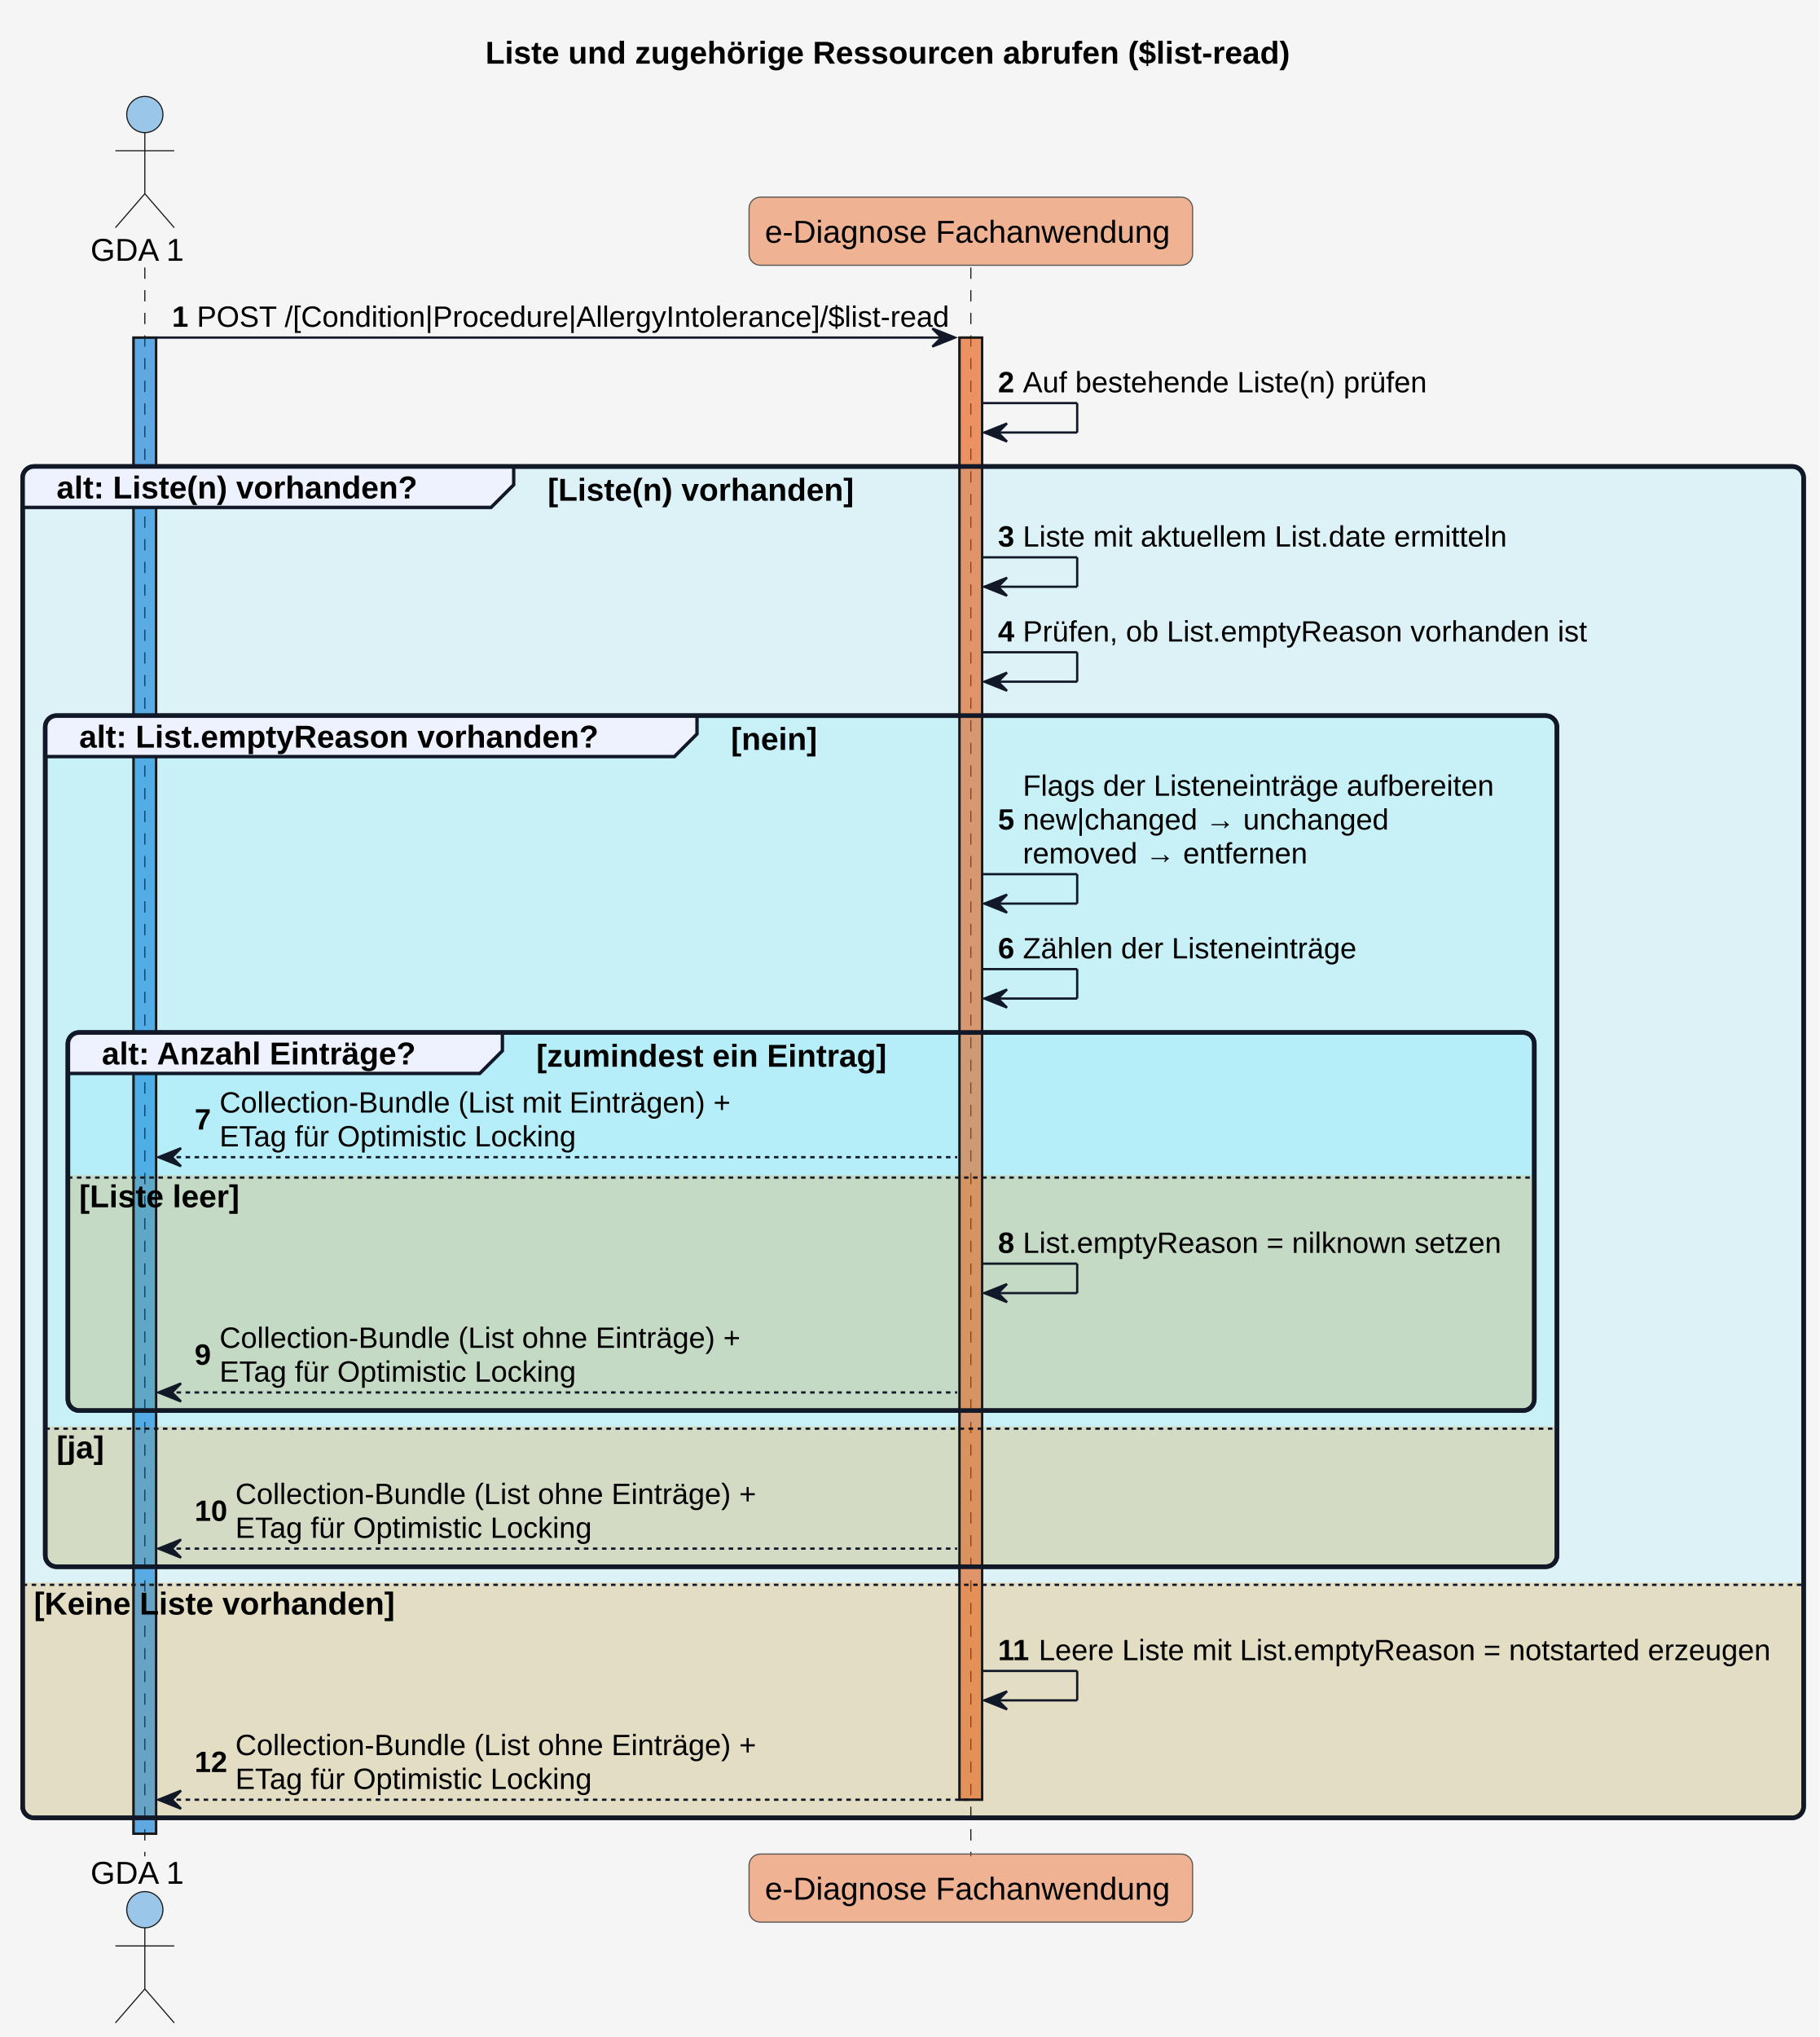
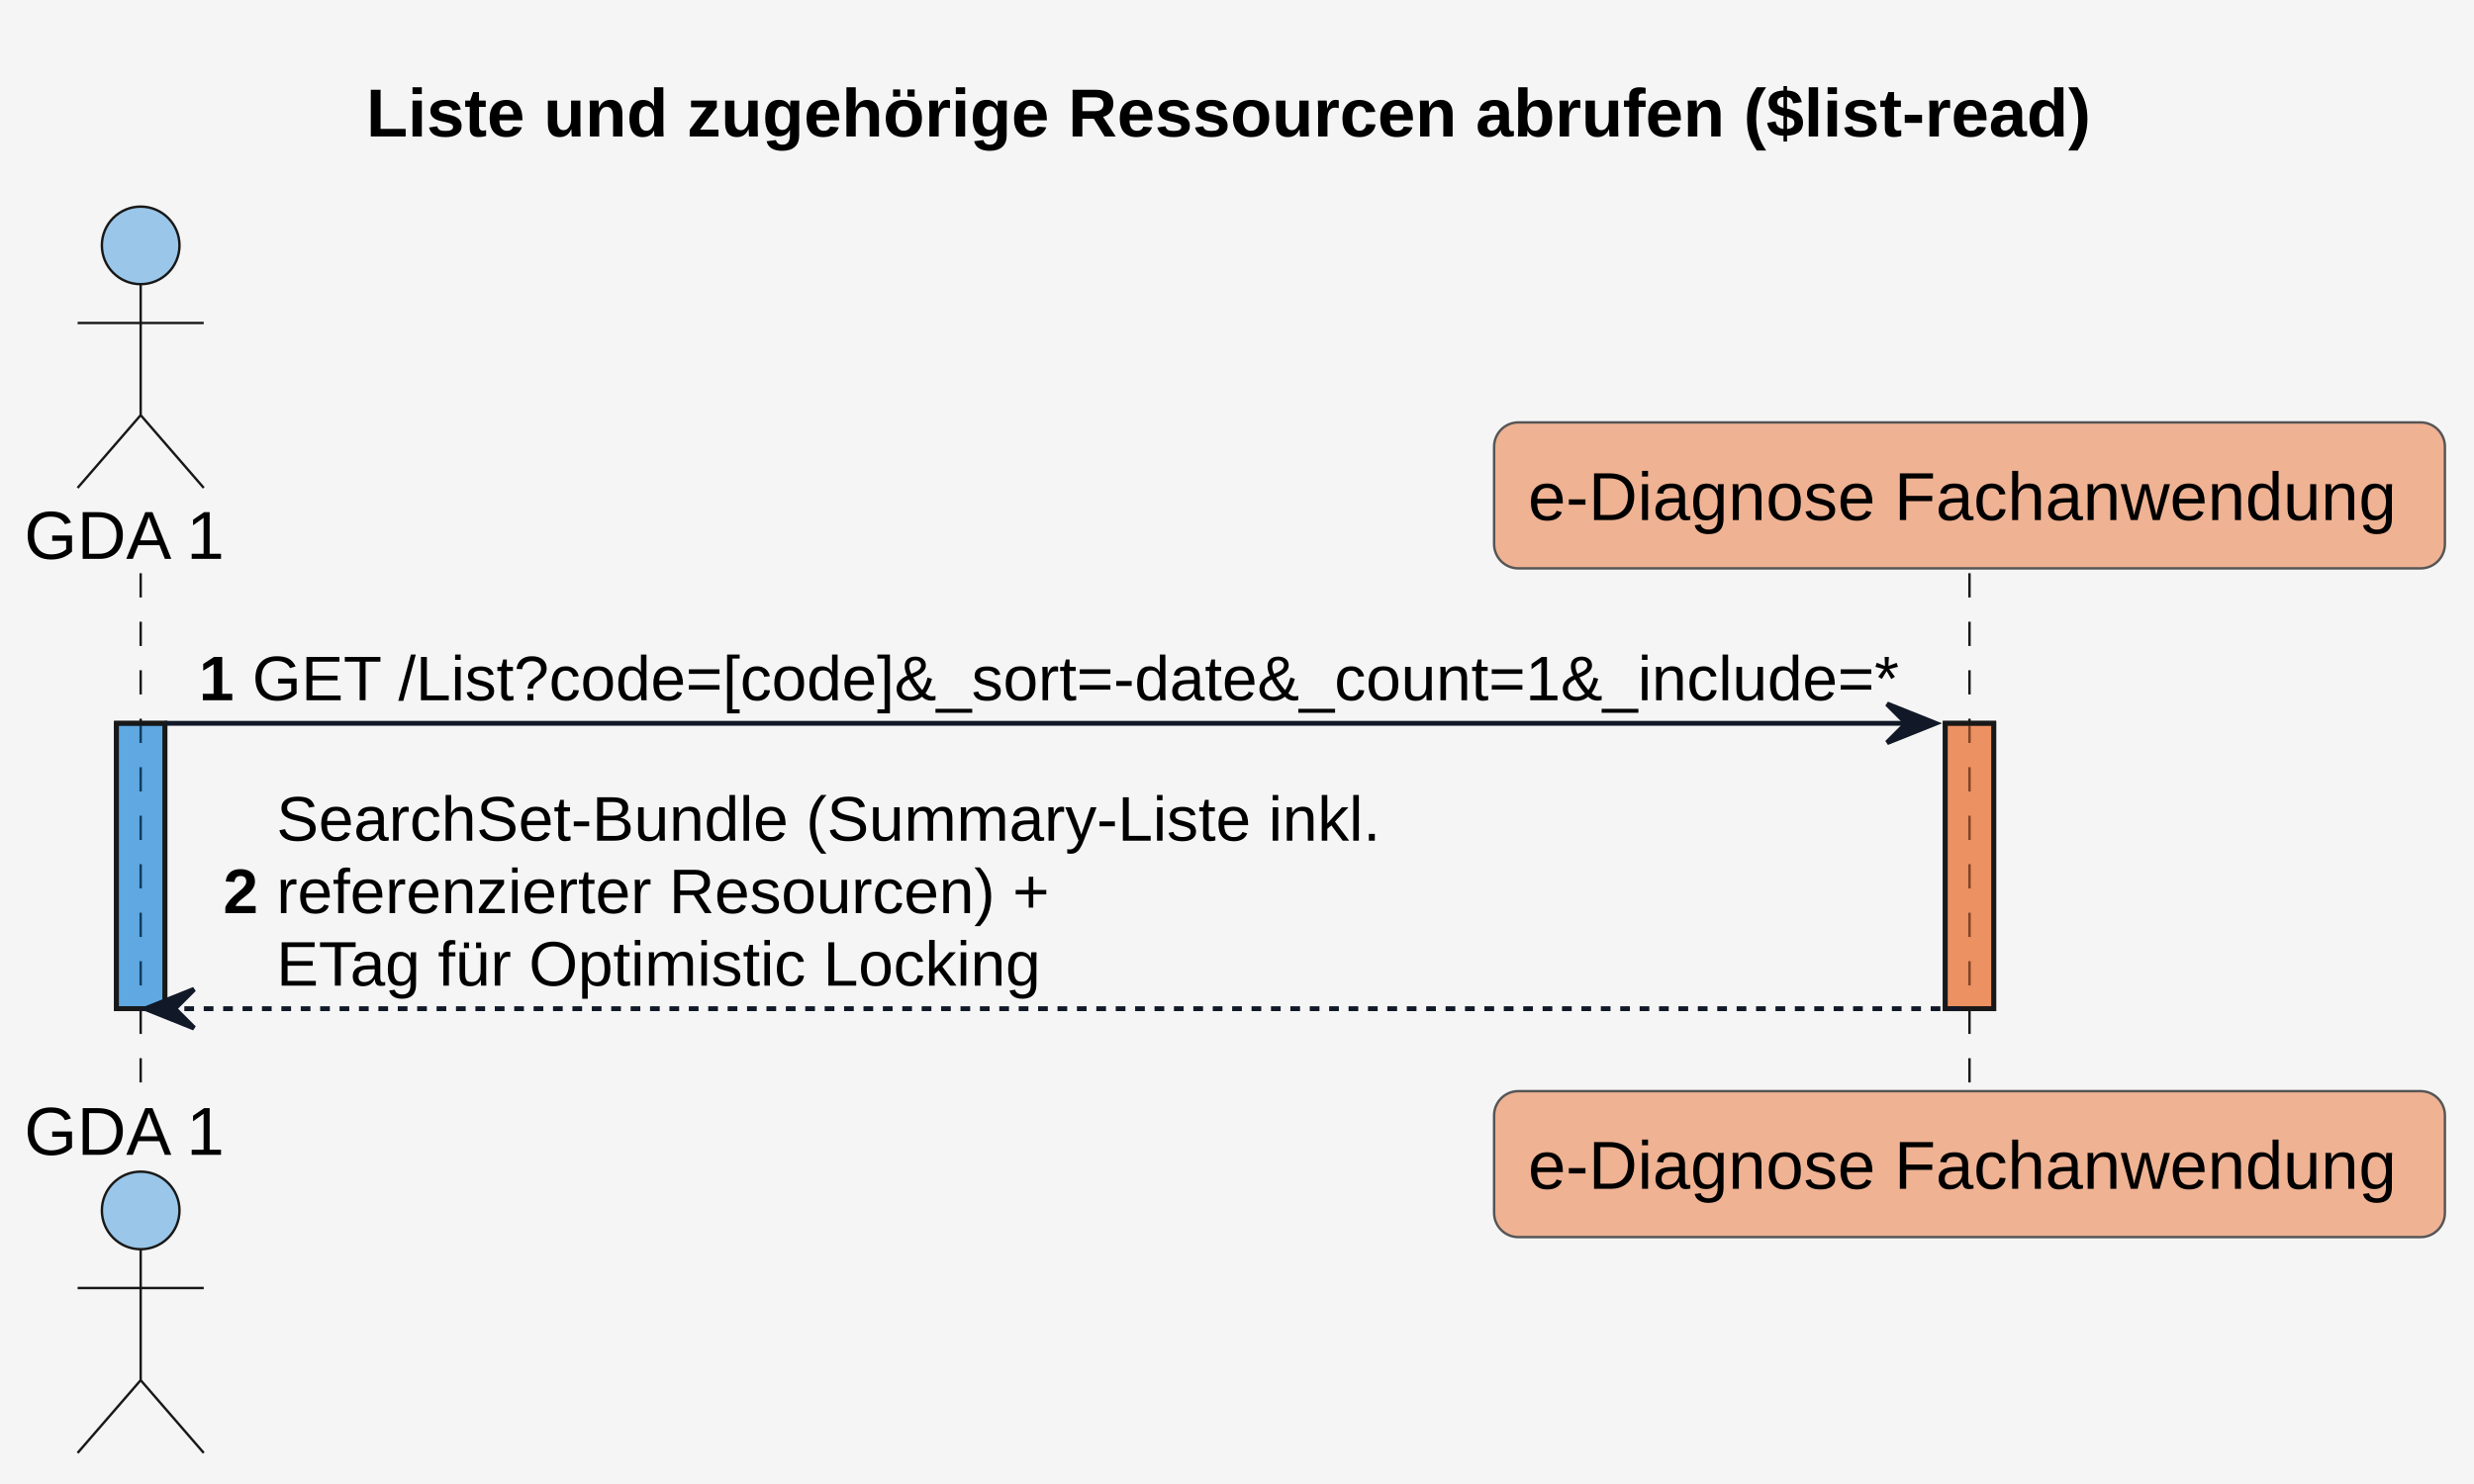
- <svg xmlns="http://www.w3.org/2000/svg" contentStyleType="text/css" height="900px" preserveAspectRatio="none" style="width:804px;height:900px;background:#F5F5F5;" version="1.1" viewBox="0 0 804 900" width="804px" zoomAndPan="magnify">
+ <svg xmlns="http://www.w3.org/2000/svg" contentStyleType="text/css" height="306px" preserveAspectRatio="none" style="width:510px;height:306px;background:#F5F5F5;" version="1.1" viewBox="0 0 510 306" width="510px" zoomAndPan="magnify">
  <defs />
  <g>
-     <rect fill="#F5F5F5" height="900" style="stroke:none;stroke-width:1.0;" width="804" x="0" y="0" />
-     <text fill="#000000" font-family="Arial" font-size="14" font-weight="bold" lengthAdjust="spacing" textLength="377" x="214.5" y="28.132">Liste und zugehörige Ressourcen abrufen ($list-read)</text>
-     <rect fill="#0078D4" fill-opacity="0.376" height="661.016" style="stroke:#181818;stroke-width:1.0;" width="10" x="59" y="149.146" />
-     <rect fill="#E97132" fill-opacity="0.502" height="646.016" style="stroke:#181818;stroke-width:1.0;" width="10" x="424" y="149.146" />
-     <rect fill="#50E6FF" fill-opacity="0.145" height="597.067" rx="5" ry="5" style="stroke:#111827;stroke-width:2.0;" width="787" x="10" y="206.095" />
-     <rect fill="#50E6FF" fill-opacity="0.145" height="376.028" rx="5" ry="5" style="stroke:#111827;stroke-width:2.0;" width="668" x="20" y="316.19" />
-     <rect fill="#50E6FF" fill-opacity="0.145" height="167.04" rx="5" ry="5" style="stroke:#111827;stroke-width:2.0;" width="648" x="30" y="456.182" />
-     <path d="M30,519.276 L678,519.276 L678,618.221 A5,5 0 0 1 673,623.221 L35,623.221 A5,5 0 0 1 30,618.221 L30,519.276 " fill="#FF8C00" fill-opacity="0.208" style="stroke:none;stroke-width:1.0;" />
-     <path d="M20,630.221 L688,630.221 L688,687.217 A5,5 0 0 1 683,692.217 L25,692.217 A5,5 0 0 1 20,687.217 L20,630.221 " fill="#FF8C00" fill-opacity="0.208" style="stroke:none;stroke-width:1.0;" />
-     <path d="M10,699.217 L797,699.217 L797,798.162 A5,5 0 0 1 792,803.162 L15,803.162 A5,5 0 0 1 10,798.162 L10,699.217 " fill="#FF8C00" fill-opacity="0.208" style="stroke:none;stroke-width:1.0;" />
-     <line style="stroke:#181818;stroke-width:0.5;stroke-dasharray:5.0,5.0;" x1="64" x2="64" y1="118.197" y2="820.162" />
-     <line style="stroke:#181818;stroke-width:0.5;stroke-dasharray:5.0,5.0;" x1="429" x2="429" y1="118.197" y2="820.162" />
-     <text fill="#000000" font-family="Arial" font-size="14" lengthAdjust="spacing" textLength="42" x="40" y="115.231">GDA 1</text>
-     <ellipse cx="64" cy="50.599" fill="#0078D4" fill-opacity="0.376" rx="8" ry="8" style="stroke:#181818;stroke-width:0.5;" />
-     <path d="M64,58.599 L64,85.599 M51,66.599 L77,66.599 M64,85.599 L51,100.599 M64,85.599 L77,100.599 " fill="none" style="stroke:#181818;stroke-width:0.5;" />
-     <text fill="#000000" font-family="Arial" font-size="14" lengthAdjust="spacing" textLength="42" x="40" y="832.294">GDA 1</text>
-     <ellipse cx="64" cy="843.761" fill="#0078D4" fill-opacity="0.376" rx="8" ry="8" style="stroke:#181818;stroke-width:0.5;" />
-     <path d="M64,851.761 L64,878.761 M51,859.761 L77,859.761 M64,878.761 L51,893.761 M64,878.761 L77,893.761 " fill="none" style="stroke:#181818;stroke-width:0.5;" />
-     <rect fill="#E97132" fill-opacity="0.502" height="30.099" rx="5" ry="5" style="stroke:#555555;stroke-width:0.5;" width="196" x="331" y="87.099" />
-     <text fill="#000000" font-family="Arial" font-size="14" lengthAdjust="spacing" textLength="182" x="338" y="107.231">e-Diagnose Fachanwendung</text>
-     <rect fill="#E97132" fill-opacity="0.502" height="30.099" rx="5" ry="5" style="stroke:#555555;stroke-width:0.5;" width="196" x="331" y="819.162" />
-     <text fill="#000000" font-family="Arial" font-size="14" lengthAdjust="spacing" textLength="182" x="338" y="839.294">e-Diagnose Fachanwendung</text>
-     <rect fill="#0078D4" fill-opacity="0.376" height="661.016" style="stroke:#181818;stroke-width:1.0;" width="10" x="59" y="149.146" />
-     <rect fill="#E97132" fill-opacity="0.502" height="646.016" style="stroke:#181818;stroke-width:1.0;" width="10" x="424" y="149.146" />
-     <polygon fill="#111827" points="412,145.146,422,149.146,412,153.146,416,149.146" style="stroke:#111827;stroke-width:1.0;" />
-     <line style="stroke:#111827;stroke-width:1.0;" x1="69" x2="418" y1="149.146" y2="149.146" />
-     <text fill="#000000" font-family="Arial" font-size="13" font-weight="bold" lengthAdjust="spacing" textLength="7" x="76" y="144.391">1</text>
-     <text fill="#000000" font-family="Arial" font-size="13" lengthAdjust="spacing" textLength="330" x="87" y="144.391">POST /[Condition|Procedure|AllergyIntolerance]/$list-read</text>
-     <line style="stroke:#111827;stroke-width:1.0;" x1="434" x2="476" y1="178.095" y2="178.095" />
-     <line style="stroke:#111827;stroke-width:1.0;" x1="476" x2="476" y1="178.095" y2="191.095" />
-     <line style="stroke:#111827;stroke-width:1.0;" x1="435" x2="476" y1="191.095" y2="191.095" />
-     <polygon fill="#111827" points="445,187.095,435,191.095,445,195.095,441,191.095" style="stroke:#111827;stroke-width:1.0;" />
-     <text fill="#000000" font-family="Arial" font-size="13" font-weight="bold" lengthAdjust="spacing" textLength="7" x="441" y="173.34">2</text>
-     <text fill="#000000" font-family="Arial" font-size="13" lengthAdjust="spacing" textLength="176" x="452" y="173.34">Auf bestehende Liste(n) prüfen</text>
-     <path d="M15,206.095 L227,206.095 L227,214.193 L217,224.193 L10,224.193 L10,211.095 A5,5 0 0 1 15,206.095 " fill="#EEF2FF" style="stroke:#111827;stroke-width:1.5;" />
-     <rect fill="none" height="597.067" rx="5" ry="5" style="stroke:#111827;stroke-width:2.0;" width="787" x="10" y="206.095" />
-     <text fill="#000000" font-family="Arial" font-size="14" font-weight="bold" lengthAdjust="spacing" textLength="168" x="25" y="220.227">alt: Liste(n) vorhanden?</text>
-     <text fill="#000000" font-family="Arial" font-size="14" font-weight="bold" lengthAdjust="spacing" textLength="144" x="242" y="221.227">[Liste(n) vorhanden]</text>
-     <line style="stroke:#111827;stroke-width:1.0;" x1="434" x2="476" y1="246.241" y2="246.241" />
-     <line style="stroke:#111827;stroke-width:1.0;" x1="476" x2="476" y1="246.241" y2="259.241" />
-     <line style="stroke:#111827;stroke-width:1.0;" x1="435" x2="476" y1="259.241" y2="259.241" />
-     <polygon fill="#111827" points="445,255.241,435,259.241,445,263.241,441,259.241" style="stroke:#111827;stroke-width:1.0;" />
-     <text fill="#000000" font-family="Arial" font-size="13" font-weight="bold" lengthAdjust="spacing" textLength="7" x="441" y="241.486">3</text>
-     <text fill="#000000" font-family="Arial" font-size="13" lengthAdjust="spacing" textLength="218" x="452" y="241.486">Liste mit aktuellem List.date ermitteln</text>
-     <line style="stroke:#111827;stroke-width:1.0;" x1="434" x2="476" y1="288.19" y2="288.19" />
-     <line style="stroke:#111827;stroke-width:1.0;" x1="476" x2="476" y1="288.19" y2="301.19" />
-     <line style="stroke:#111827;stroke-width:1.0;" x1="435" x2="476" y1="301.19" y2="301.19" />
-     <polygon fill="#111827" points="445,297.19,435,301.19,445,305.19,441,301.19" style="stroke:#111827;stroke-width:1.0;" />
-     <text fill="#000000" font-family="Arial" font-size="13" font-weight="bold" lengthAdjust="spacing" textLength="7" x="441" y="283.435">4</text>
-     <text fill="#000000" font-family="Arial" font-size="13" lengthAdjust="spacing" textLength="248" x="452" y="283.435">Prüfen, ob List.emptyReason vorhanden ist</text>
-     <path d="M25,316.19 L308,316.19 L308,324.288 L298,334.288 L20,334.288 L20,321.19 A5,5 0 0 1 25,316.19 " fill="#EEF2FF" style="stroke:#111827;stroke-width:1.5;" />
-     <rect fill="none" height="376.028" rx="5" ry="5" style="stroke:#111827;stroke-width:2.0;" width="668" x="20" y="316.19" />
-     <text fill="#000000" font-family="Arial" font-size="14" font-weight="bold" lengthAdjust="spacing" textLength="239" x="35" y="330.321">alt: List.emptyReason vorhanden?</text>
-     <text fill="#000000" font-family="Arial" font-size="14" font-weight="bold" lengthAdjust="spacing" textLength="41" x="323" y="331.321">[nein]</text>
-     <line style="stroke:#111827;stroke-width:1.0;" x1="434" x2="476" y1="386.233" y2="386.233" />
-     <line style="stroke:#111827;stroke-width:1.0;" x1="476" x2="476" y1="386.233" y2="399.233" />
-     <line style="stroke:#111827;stroke-width:1.0;" x1="435" x2="476" y1="399.233" y2="399.233" />
-     <polygon fill="#111827" points="445,395.233,435,399.233,445,403.233,441,399.233" style="stroke:#111827;stroke-width:1.0;" />
-     <text fill="#000000" font-family="Arial" font-size="13" font-weight="bold" lengthAdjust="spacing" textLength="7" x="441" y="366.529">5</text>
-     <text fill="#000000" font-family="Arial" font-size="13" lengthAdjust="spacing" textLength="206" x="452" y="351.581">Flags der Listeneinträge aufbereiten</text>
-     <text fill="#000000" font-family="Arial" font-size="13" lengthAdjust="spacing" textLength="159" x="452" y="366.529">new|changed → unchanged</text>
-     <text fill="#000000" font-family="Arial" font-size="13" lengthAdjust="spacing" textLength="122" x="452" y="381.478">removed → entfernen</text>
-     <line style="stroke:#111827;stroke-width:1.0;" x1="434" x2="476" y1="428.182" y2="428.182" />
-     <line style="stroke:#111827;stroke-width:1.0;" x1="476" x2="476" y1="428.182" y2="441.182" />
-     <line style="stroke:#111827;stroke-width:1.0;" x1="435" x2="476" y1="441.182" y2="441.182" />
-     <polygon fill="#111827" points="445,437.182,435,441.182,445,445.182,441,441.182" style="stroke:#111827;stroke-width:1.0;" />
-     <text fill="#000000" font-family="Arial" font-size="13" font-weight="bold" lengthAdjust="spacing" textLength="7" x="441" y="423.427">6</text>
-     <text fill="#000000" font-family="Arial" font-size="13" lengthAdjust="spacing" textLength="145" x="452" y="423.427">Zählen der Listeneinträge</text>
-     <path d="M35,456.182 L222,456.182 L222,464.28 L212,474.28 L30,474.28 L30,461.182 A5,5 0 0 1 35,456.182 " fill="#EEF2FF" style="stroke:#111827;stroke-width:1.5;" />
-     <rect fill="none" height="167.04" rx="5" ry="5" style="stroke:#111827;stroke-width:2.0;" width="648" x="30" y="456.182" />
-     <text fill="#000000" font-family="Arial" font-size="14" font-weight="bold" lengthAdjust="spacing" textLength="143" x="45" y="470.313">alt: Anzahl Einträge?</text>
-     <text fill="#000000" font-family="Arial" font-size="14" font-weight="bold" lengthAdjust="spacing" textLength="162" x="237" y="471.313">[zumindest ein Eintrag]</text>
-     <polygon fill="#111827" points="80,507.276,70,511.276,80,515.276,76,511.276" style="stroke:#111827;stroke-width:1.0;" />
-     <line style="stroke:#111827;stroke-width:1.0;stroke-dasharray:2.0,2.0;" x1="74" x2="423" y1="511.276" y2="511.276" />
-     <text fill="#000000" font-family="Arial" font-size="13" font-weight="bold" lengthAdjust="spacing" textLength="7" x="86" y="499.047">7</text>
-     <text fill="#000000" font-family="Arial" font-size="13" lengthAdjust="spacing" textLength="227" x="97" y="491.573">Collection-Bundle (List mit Einträgen) +</text>
-     <text fill="#000000" font-family="Arial" font-size="13" lengthAdjust="spacing" textLength="160" x="97" y="506.522">ETag für Optimistic Locking</text>
-     <line style="stroke:#111827;stroke-width:1.0;stroke-dasharray:2.0,2.0;" x1="30" x2="678" y1="520.276" y2="520.276" />
-     <text fill="#000000" font-family="Arial" font-size="14" font-weight="bold" lengthAdjust="spacing" textLength="76" x="35" y="533.408">[Liste leer]</text>
-     <line style="stroke:#111827;stroke-width:1.0;" x1="434" x2="476" y1="558.324" y2="558.324" />
-     <line style="stroke:#111827;stroke-width:1.0;" x1="476" x2="476" y1="558.324" y2="571.324" />
-     <line style="stroke:#111827;stroke-width:1.0;" x1="435" x2="476" y1="571.324" y2="571.324" />
-     <polygon fill="#111827" points="445,567.324,435,571.324,445,575.324,441,571.324" style="stroke:#111827;stroke-width:1.0;" />
-     <text fill="#000000" font-family="Arial" font-size="13" font-weight="bold" lengthAdjust="spacing" textLength="7" x="441" y="553.569">8</text>
-     <text fill="#000000" font-family="Arial" font-size="13" lengthAdjust="spacing" textLength="214" x="452" y="553.569">List.emptyReason = nilknown setzen</text>
-     <polygon fill="#111827" points="80,611.221,70,615.221,80,619.221,76,615.221" style="stroke:#111827;stroke-width:1.0;" />
-     <line style="stroke:#111827;stroke-width:1.0;stroke-dasharray:2.0,2.0;" x1="74" x2="423" y1="615.221" y2="615.221" />
-     <text fill="#000000" font-family="Arial" font-size="13" font-weight="bold" lengthAdjust="spacing" textLength="7" x="86" y="602.992">9</text>
-     <text fill="#000000" font-family="Arial" font-size="13" lengthAdjust="spacing" textLength="230" x="97" y="595.518">Collection-Bundle (List ohne Einträge) +</text>
-     <text fill="#000000" font-family="Arial" font-size="13" lengthAdjust="spacing" textLength="160" x="97" y="610.466">ETag für Optimistic Locking</text>
-     <line style="stroke:#111827;stroke-width:1.0;stroke-dasharray:2.0,2.0;" x1="20" x2="688" y1="631.221" y2="631.221" />
-     <text fill="#000000" font-family="Arial" font-size="14" font-weight="bold" lengthAdjust="spacing" textLength="22" x="25" y="644.353">[ja]</text>
-     <polygon fill="#111827" points="80,680.217,70,684.217,80,688.217,76,684.217" style="stroke:#111827;stroke-width:1.0;" />
-     <line style="stroke:#111827;stroke-width:1.0;stroke-dasharray:2.0,2.0;" x1="74" x2="423" y1="684.217" y2="684.217" />
-     <text fill="#000000" font-family="Arial" font-size="13" font-weight="bold" lengthAdjust="spacing" textLength="14" x="86" y="671.988">10</text>
-     <text fill="#000000" font-family="Arial" font-size="13" lengthAdjust="spacing" textLength="230" x="104" y="664.514">Collection-Bundle (List ohne Einträge) +</text>
-     <text fill="#000000" font-family="Arial" font-size="13" lengthAdjust="spacing" textLength="160" x="104" y="679.462">ETag für Optimistic Locking</text>
-     <line style="stroke:#111827;stroke-width:1.0;stroke-dasharray:2.0,2.0;" x1="10" x2="797" y1="700.217" y2="700.217" />
-     <text fill="#000000" font-family="Arial" font-size="14" font-weight="bold" lengthAdjust="spacing" textLength="170" x="15" y="713.349">[Keine Liste vorhanden]</text>
-     <line style="stroke:#111827;stroke-width:1.0;" x1="434" x2="476" y1="738.265" y2="738.265" />
-     <line style="stroke:#111827;stroke-width:1.0;" x1="476" x2="476" y1="738.265" y2="751.265" />
-     <line style="stroke:#111827;stroke-width:1.0;" x1="435" x2="476" y1="751.265" y2="751.265" />
-     <polygon fill="#111827" points="445,747.265,435,751.265,445,755.265,441,751.265" style="stroke:#111827;stroke-width:1.0;" />
-     <text fill="#000000" font-family="Arial" font-size="13" font-weight="bold" lengthAdjust="spacing" textLength="14" x="441" y="733.51">11</text>
-     <text fill="#000000" font-family="Arial" font-size="13" lengthAdjust="spacing" textLength="326" x="459" y="733.51">Leere Liste mit List.emptyReason = notstarted erzeugen</text>
-     <polygon fill="#111827" points="80,791.162,70,795.162,80,799.162,76,795.162" style="stroke:#111827;stroke-width:1.0;" />
-     <line style="stroke:#111827;stroke-width:1.0;stroke-dasharray:2.0,2.0;" x1="74" x2="428" y1="795.162" y2="795.162" />
-     <text fill="#000000" font-family="Arial" font-size="13" font-weight="bold" lengthAdjust="spacing" textLength="14" x="86" y="782.933">12</text>
-     <text fill="#000000" font-family="Arial" font-size="13" lengthAdjust="spacing" textLength="230" x="104" y="775.458">Collection-Bundle (List ohne Einträge) +</text>
-     <text fill="#000000" font-family="Arial" font-size="13" lengthAdjust="spacing" textLength="160" x="104" y="790.407">ETag für Optimistic Locking</text>
+     <rect fill="#F5F5F5" height="306" style="stroke:none;stroke-width:1.0;" width="510" x="0" y="0" />
+     <text fill="#000000" font-family="Arial" font-size="14" font-weight="bold" lengthAdjust="spacing" textLength="377" x="75.5" y="28.132">Liste und zugehörige Ressourcen abrufen ($list-read)</text>
+     <rect fill="#0078D4" fill-opacity="0.376" height="58.846" style="stroke:#181818;stroke-width:1.0;" width="10" x="24" y="149.146" />
+     <rect fill="#E97132" fill-opacity="0.502" height="58.846" style="stroke:#181818;stroke-width:1.0;" width="10" x="401" y="149.146" />
+     <line style="stroke:#181818;stroke-width:0.5;stroke-dasharray:5.0,5.0;" x1="29" x2="29" y1="118.197" y2="225.992" />
+     <line style="stroke:#181818;stroke-width:0.5;stroke-dasharray:5.0,5.0;" x1="406" x2="406" y1="118.197" y2="225.992" />
+     <text fill="#000000" font-family="Arial" font-size="14" lengthAdjust="spacing" textLength="42" x="5" y="115.231">GDA 1</text>
+     <ellipse cx="29" cy="50.599" fill="#0078D4" fill-opacity="0.376" rx="8" ry="8" style="stroke:#181818;stroke-width:0.5;" />
+     <path d="M29,58.599 L29,85.599 M16,66.599 L42,66.599 M29,85.599 L16,100.599 M29,85.599 L42,100.599 " fill="none" style="stroke:#181818;stroke-width:0.5;" />
+     <text fill="#000000" font-family="Arial" font-size="14" lengthAdjust="spacing" textLength="42" x="5" y="238.124">GDA 1</text>
+     <ellipse cx="29" cy="249.591" fill="#0078D4" fill-opacity="0.376" rx="8" ry="8" style="stroke:#181818;stroke-width:0.5;" />
+     <path d="M29,257.591 L29,284.591 M16,265.591 L42,265.591 M29,284.591 L16,299.591 M29,284.591 L42,299.591 " fill="none" style="stroke:#181818;stroke-width:0.5;" />
+     <rect fill="#E97132" fill-opacity="0.502" height="30.099" rx="5" ry="5" style="stroke:#555555;stroke-width:0.5;" width="196" x="308" y="87.099" />
+     <text fill="#000000" font-family="Arial" font-size="14" lengthAdjust="spacing" textLength="182" x="315" y="107.231">e-Diagnose Fachanwendung</text>
+     <rect fill="#E97132" fill-opacity="0.502" height="30.099" rx="5" ry="5" style="stroke:#555555;stroke-width:0.5;" width="196" x="308" y="224.992" />
+     <text fill="#000000" font-family="Arial" font-size="14" lengthAdjust="spacing" textLength="182" x="315" y="245.124">e-Diagnose Fachanwendung</text>
+     <rect fill="#0078D4" fill-opacity="0.376" height="58.846" style="stroke:#181818;stroke-width:1.0;" width="10" x="24" y="149.146" />
+     <rect fill="#E97132" fill-opacity="0.502" height="58.846" style="stroke:#181818;stroke-width:1.0;" width="10" x="401" y="149.146" />
+     <polygon fill="#111827" points="389,145.146,399,149.146,389,153.146,393,149.146" style="stroke:#111827;stroke-width:1.0;" />
+     <line style="stroke:#111827;stroke-width:1.0;" x1="34" x2="395" y1="149.146" y2="149.146" />
+     <text fill="#000000" font-family="Arial" font-size="13" font-weight="bold" lengthAdjust="spacing" textLength="7" x="41" y="144.391">1</text>
+     <text fill="#000000" font-family="Arial" font-size="13" lengthAdjust="spacing" textLength="342" x="52" y="144.391">GET /List?code=[code]&amp;_sort=-date&amp;_count=1&amp;_include=*</text>
+     <polygon fill="#111827" points="40,203.992,30,207.992,40,211.992,36,207.992" style="stroke:#111827;stroke-width:1.0;" />
+     <line style="stroke:#111827;stroke-width:1.0;stroke-dasharray:2.0,2.0;" x1="34" x2="405" y1="207.992" y2="207.992" />
+     <text fill="#000000" font-family="Arial" font-size="13" font-weight="bold" lengthAdjust="spacing" textLength="7" x="46" y="188.289">2</text>
+     <text fill="#000000" font-family="Arial" font-size="13" lengthAdjust="spacing" textLength="229" x="57" y="173.34">SearchSet-Bundle (Summary-Liste inkl.</text>
+     <text fill="#000000" font-family="Arial" font-size="13" lengthAdjust="spacing" textLength="157" x="57" y="188.289">referenzierter Resourcen) +</text>
+     <text fill="#000000" font-family="Arial" font-size="13" lengthAdjust="spacing" textLength="160" x="57" y="203.237">ETag für Optimistic Locking</text>
  </g>
</svg>
